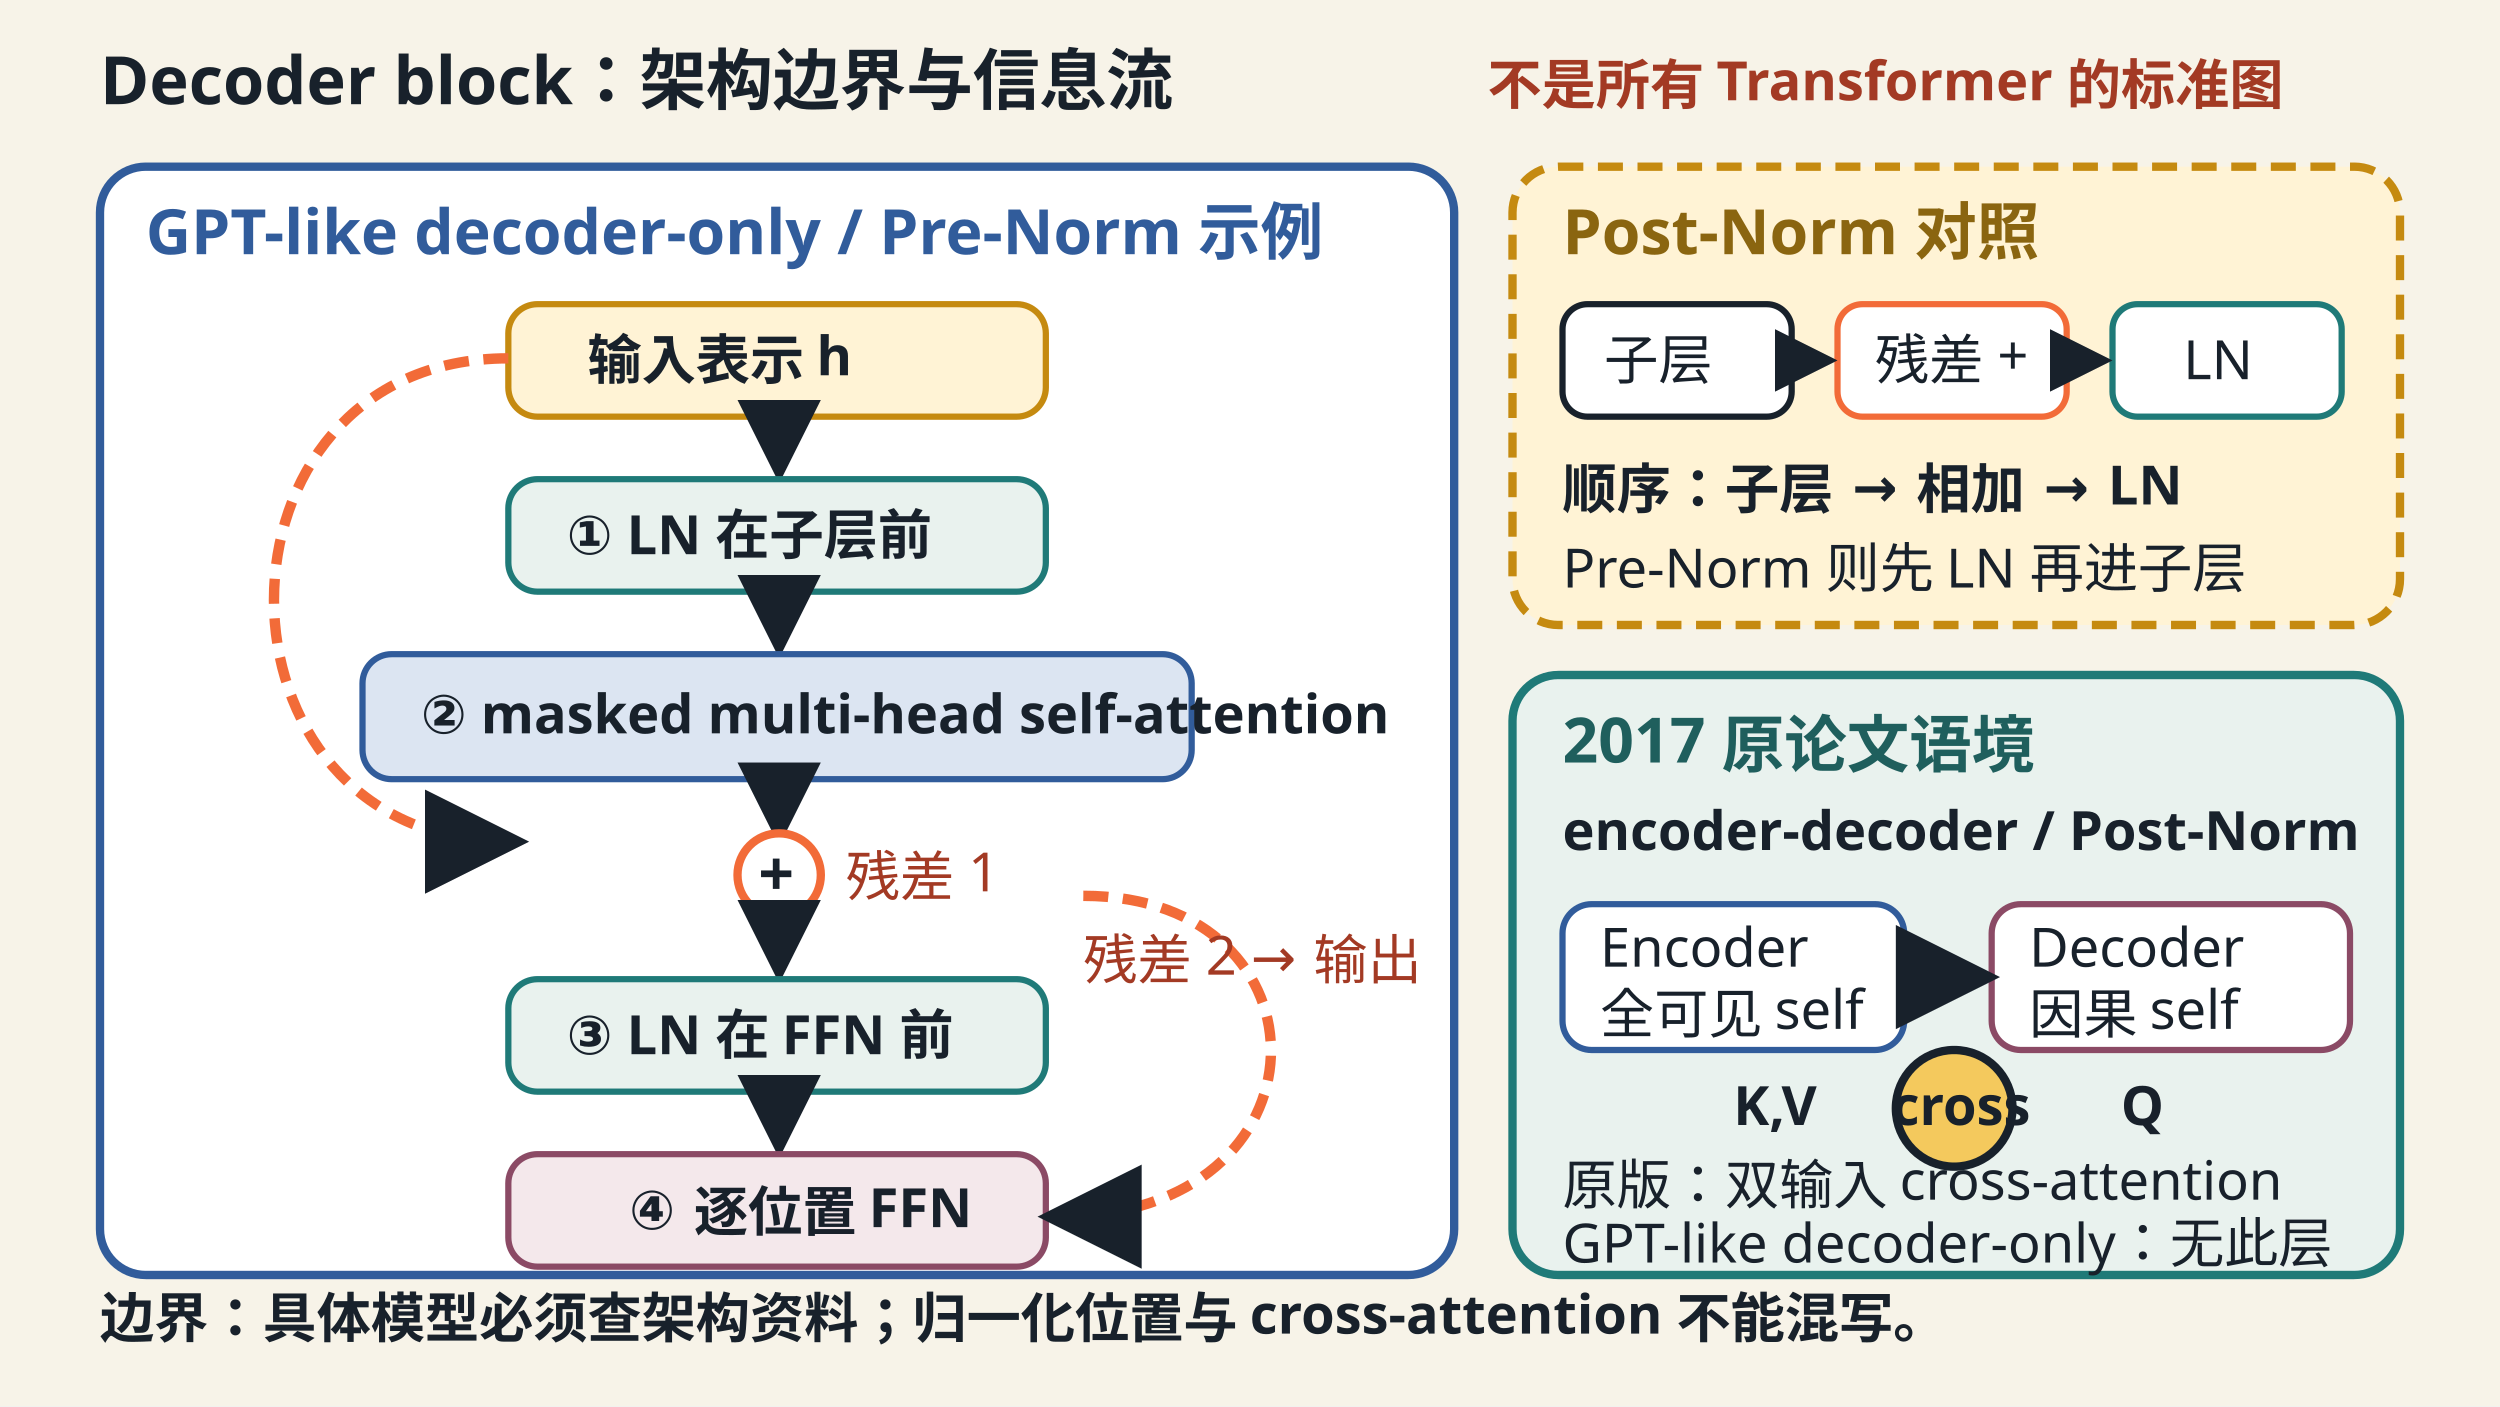
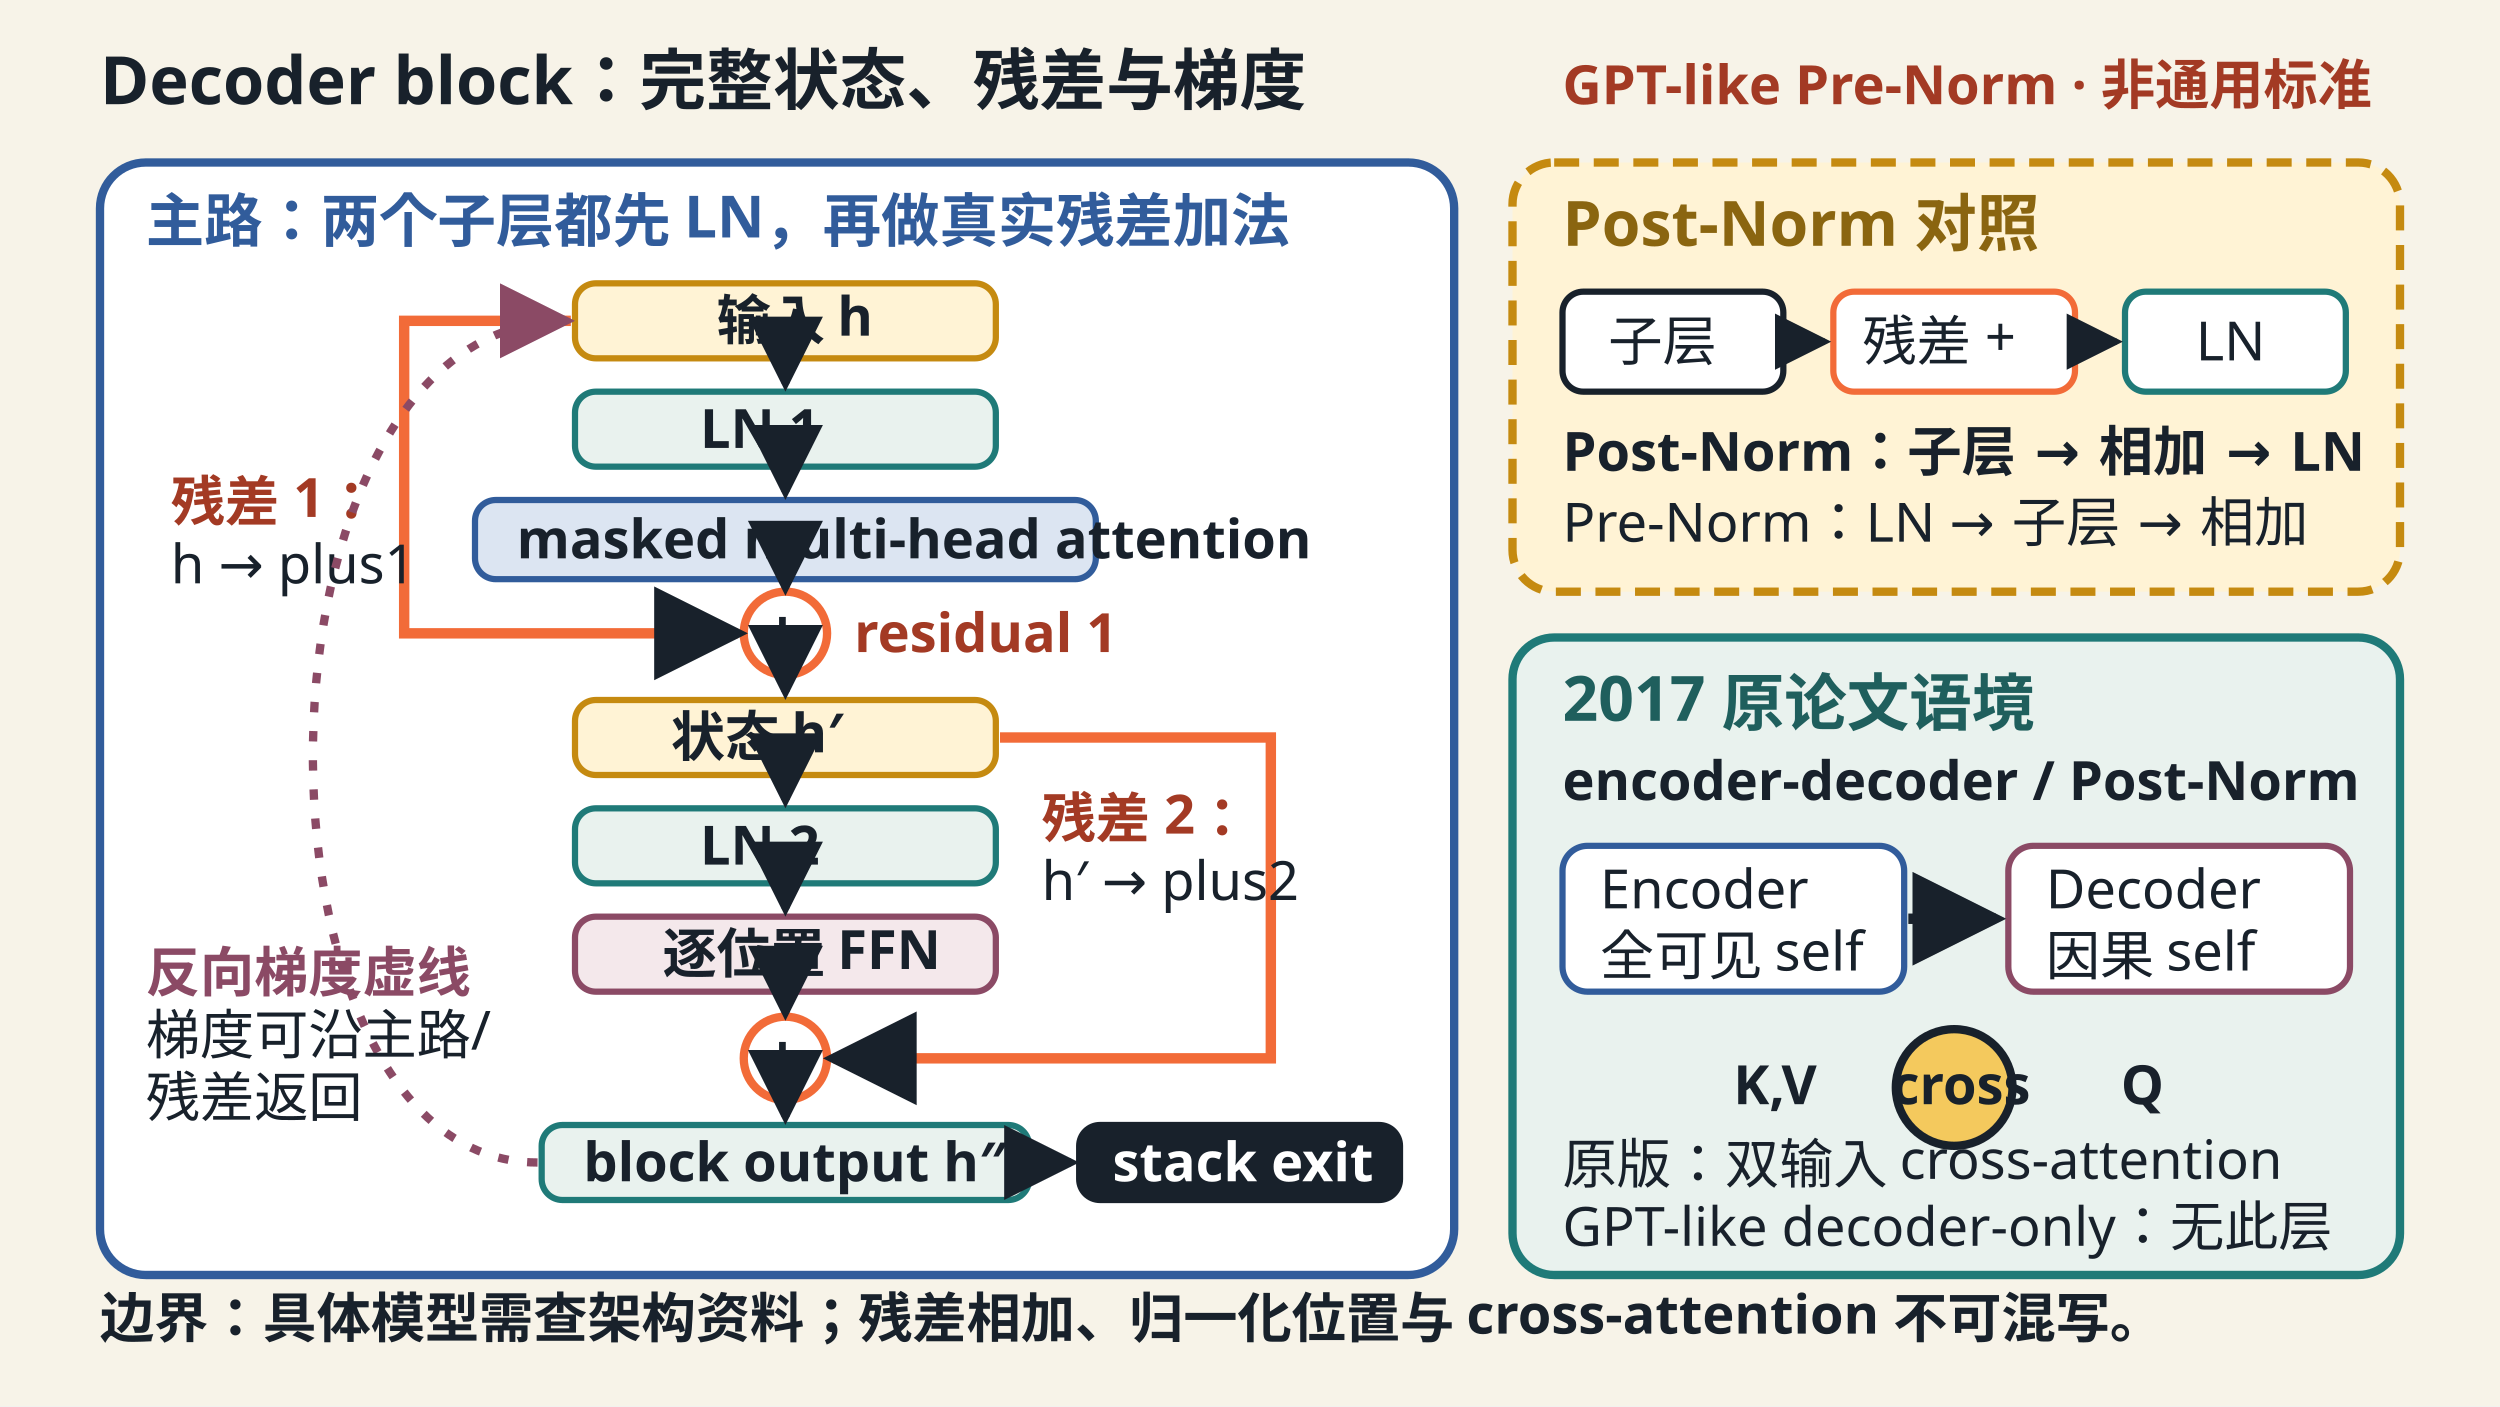
<svg xmlns="http://www.w3.org/2000/svg" width="1200" height="675" viewBox="0 0 1200 675" role="img" aria-labelledby="db-title db-desc">
  <defs>
-     <marker id="db-arrow" markerWidth="10" markerHeight="10" refX="8" refY="5" orient="auto">
-       <path d="M0 0 L10 5 L0 10 Z" fill="#18212B" />
+     <marker id="db-arrow" markerWidth="9" markerHeight="9" refX="8" refY="4.5" orient="auto">
+       <path d="M0 0 L9 4.5 L0 9 Z" fill="#18212B" />
+     </marker>
+     <marker id="db-gradient-arrow" markerWidth="9" markerHeight="9" refX="8" refY="4.5" orient="auto">
+       <path d="M0 0 L9 4.5 L0 9 Z" fill="#8B4A65" />
    </marker>
  </defs>
  <rect x="0" y="0" width="1200" height="675" fill="#F7F3E8" />
-   <text x="48" y="50" font-family="Trebuchet MS" font-size="32" font-weight="700" fill="#18212B">Decoder block：架构边界与信息流</text>
-   <text x="714" y="50" font-family="Trebuchet MS" font-size="26" font-weight="700" fill="#A33A24">不是所有 Transformer 的标准图</text>
-   <rect x="48" y="80" width="650" height="532" rx="22" fill="#FFFFFF" stroke="#315C9B" stroke-width="4" />
-   <text x="70" y="122" font-family="Trebuchet MS" font-size="30" font-weight="700" fill="#315C9B">GPT-like decoder-only / Pre-Norm 示例</text>
-   <rect x="244" y="146" width="258" height="54" rx="14" fill="#FFF3D5" stroke="#C58A10" stroke-width="3" />
-   <text x="282" y="182" font-family="Trebuchet MS" font-size="26" font-weight="700" fill="#18212B">输入表示 h</text>
-   <line x1="374" y1="202" x2="374" y2="224" stroke="#18212B" stroke-width="4" marker-end="url(#db-arrow)" />
-   <rect x="244" y="230" width="258" height="54" rx="14" fill="#E9F2EE" stroke="#1F7A78" stroke-width="3" />
-   <text x="272" y="266" font-family="Trebuchet MS" font-size="26" font-weight="700" fill="#18212B">① LN 在子层前</text>
-   <line x1="374" y1="286" x2="374" y2="308" stroke="#18212B" stroke-width="4" marker-end="url(#db-arrow)" />
-   <rect x="174" y="314" width="398" height="60" rx="14" fill="#DCE5F2" stroke="#315C9B" stroke-width="3" />
-   <text x="202" y="352" font-family="Trebuchet MS" font-size="26" font-weight="700" fill="#18212B">② masked multi-head self-attention</text>
-   <path d="M244 172 C94 172 94 404 244 404" fill="none" stroke="#F26B38" stroke-width="5" stroke-dasharray="12 7" marker-end="url(#db-arrow)" />
-   <line x1="374" y1="376" x2="374" y2="398" stroke="#18212B" stroke-width="4" marker-end="url(#db-arrow)" />
-   <circle cx="374" cy="420" r="20" fill="#FFFFFF" stroke="#F26B38" stroke-width="4" />
-   <text x="364" y="430" font-family="Trebuchet MS" font-size="30" font-weight="700" fill="#18212B">+</text>
-   <text x="406" y="430" font-family="Trebuchet MS" font-size="26" fill="#A33A24">残差 1</text>
-   <line x1="374" y1="442" x2="374" y2="464" stroke="#18212B" stroke-width="4" marker-end="url(#db-arrow)" />
-   <rect x="244" y="470" width="258" height="54" rx="14" fill="#E9F2EE" stroke="#1F7A78" stroke-width="3" />
-   <text x="272" y="506" font-family="Trebuchet MS" font-size="26" font-weight="700" fill="#18212B">③ LN 在 FFN 前</text>
-   <line x1="374" y1="526" x2="374" y2="548" stroke="#18212B" stroke-width="4" marker-end="url(#db-arrow)" />
-   <rect x="244" y="554" width="258" height="54" rx="14" fill="#F4E8EB" stroke="#8B4A65" stroke-width="3" />
-   <text x="302" y="590" font-family="Trebuchet MS" font-size="26" font-weight="700" fill="#18212B">④ 逐位置 FFN</text>
-   <path d="M520 430 C642 430 642 584 508 584" fill="none" stroke="#F26B38" stroke-width="5" stroke-dasharray="12 7" marker-end="url(#db-arrow)" />
-   <text x="520" y="470" font-family="Trebuchet MS" font-size="26" fill="#A33A24">残差 2 → 输出</text>
-   <rect x="726" y="80" width="426" height="220" rx="22" fill="#FFF3D5" stroke="#C58A10" stroke-width="4" stroke-dasharray="12 7" />
-   <text x="750" y="122" font-family="Trebuchet MS" font-size="30" font-weight="700" fill="#8A6510">Post-Norm 对照</text>
-   <rect x="750" y="146" width="110" height="54" rx="12" fill="#FFFFFF" stroke="#18212B" stroke-width="3" />
-   <rect x="882" y="146" width="110" height="54" rx="12" fill="#FFFFFF" stroke="#F26B38" stroke-width="3" />
-   <rect x="1014" y="146" width="110" height="54" rx="12" fill="#FFFFFF" stroke="#1F7A78" stroke-width="3" />
-   <text x="770" y="182" font-family="Trebuchet MS" font-size="26" fill="#18212B">子层</text>
-   <text x="900" y="182" font-family="Trebuchet MS" font-size="26" fill="#18212B">残差 +</text>
-   <text x="1048" y="182" font-family="Trebuchet MS" font-size="26" fill="#18212B">LN</text>
-   <line x1="862" y1="173" x2="876" y2="173" stroke="#18212B" stroke-width="3" marker-end="url(#db-arrow)" />
-   <line x1="994" y1="173" x2="1008" y2="173" stroke="#18212B" stroke-width="3" marker-end="url(#db-arrow)" />
-   <text x="750" y="244" font-family="Trebuchet MS" font-size="26" font-weight="700" fill="#18212B">顺序：子层 → 相加 → LN</text>
-   <text x="750" y="282" font-family="Trebuchet MS" font-size="26" fill="#18212B">Pre-Norm 则先 LN 再进子层</text>
-   <rect x="726" y="324" width="426" height="288" rx="22" fill="#E9F2EE" stroke="#1F7A78" stroke-width="4" />
-   <text x="750" y="366" font-family="Trebuchet MS" font-size="30" font-weight="700" fill="#1F5F5D">2017 原论文语境</text>
-   <text x="750" y="408" font-family="Trebuchet MS" font-size="26" font-weight="700" fill="#18212B">encoder-decoder / Post-Norm</text>
-   <rect x="750" y="434" width="164" height="70" rx="14" fill="#FFFFFF" stroke="#315C9B" stroke-width="3" />
-   <text x="768" y="464" font-family="Trebuchet MS" font-size="26" fill="#18212B">Encoder</text>
-   <text x="768" y="496" font-family="Trebuchet MS" font-size="26" fill="#18212B">全可见 self</text>
-   <rect x="956" y="434" width="172" height="70" rx="14" fill="#FFFFFF" stroke="#8B4A65" stroke-width="3" />
-   <text x="974" y="464" font-family="Trebuchet MS" font-size="26" fill="#18212B">Decoder</text>
-   <text x="974" y="496" font-family="Trebuchet MS" font-size="26" fill="#18212B">因果 self</text>
-   <line x1="916" y1="469" x2="950" y2="469" stroke="#18212B" stroke-width="5" marker-end="url(#db-arrow)" />
-   <circle cx="938" cy="532" r="28" fill="#F4C95D" stroke="#18212B" stroke-width="4" />
-   <text x="832" y="540" font-family="Trebuchet MS" font-size="26" font-weight="700" fill="#18212B">K,V</text>
-   <text x="908" y="540" font-family="Trebuchet MS" font-size="26" font-weight="700" fill="#18212B">cross</text>
-   <text x="1018" y="540" font-family="Trebuchet MS" font-size="26" font-weight="700" fill="#18212B">Q</text>
-   <text x="750" y="578" font-family="Trebuchet MS" font-size="26" fill="#18212B">原版：双输入 cross-attention</text>
-   <text x="750" y="606" font-family="Trebuchet MS" font-size="26" fill="#18212B">GPT-like decoder-only：无此层</text>
-   <text x="48" y="642" font-family="Trebuchet MS" font-size="26" font-weight="700" fill="#18212B">边界：具体模型必须查架构资料；归一化位置与 cross-attention 不能混写。</text>
+   <text x="48" y="50" font-family="Trebuchet MS" font-size="32" font-weight="700" fill="#18212B">Decoder block：完整状态、残差与梯度</text>
+   <text x="750" y="50" font-family="Trebuchet MS" font-size="26" font-weight="700" fill="#A33A24">GPT-like Pre-Norm · 非通用标准</text>
+   <rect x="48" y="78" width="650" height="534" rx="22" fill="#FFFFFF" stroke="#315C9B" stroke-width="4" />
+   <text x="70" y="116" font-family="Trebuchet MS" font-size="28" font-weight="700" fill="#315C9B">主路：两个子层都先 LN，再做真实残差加法</text>
+   <rect data-region="decoder-node" data-node="h" x="276" y="136" width="202" height="36" rx="10" fill="#FFF3D5" stroke="#C58A10" stroke-width="3" />
+   <text x="344" y="163" font-family="Trebuchet MS" font-size="26" font-weight="700" fill="#18212B">输入 h</text>
+   <rect data-region="decoder-node" data-node="ln1" x="276" y="188" width="202" height="36" rx="10" fill="#E9F2EE" stroke="#1F7A78" stroke-width="3" />
+   <text x="336" y="215" font-family="Trebuchet MS" font-size="26" font-weight="700" fill="#18212B">LN 1</text>
+   <rect data-region="decoder-node" data-node="masked-mha" x="228" y="240" width="298" height="38" rx="10" fill="#DCE5F2" stroke="#315C9B" stroke-width="3" />
+   <text x="248" y="268" font-family="Trebuchet MS" font-size="26" font-weight="700" fill="#18212B">masked multi-head attention</text>
+   <circle data-region="decoder-node" data-node="plus1" cx="377" cy="304" r="20" fill="#FFFFFF" stroke="#F26B38" stroke-width="4" />
+   <text x="367" y="314" font-family="Trebuchet MS" font-size="30" font-weight="700" fill="#18212B">+</text>
+   <text x="410" y="313" font-family="Trebuchet MS" font-size="26" font-weight="700" fill="#A33A24">residual 1</text>
+   <rect data-region="decoder-node" data-node="h-prime" x="276" y="336" width="202" height="36" rx="10" fill="#FFF3D5" stroke="#C58A10" stroke-width="3" />
+   <text x="322" y="363" font-family="Trebuchet MS" font-size="26" font-weight="700" fill="#18212B">状态 h′</text>
+   <rect data-region="decoder-node" data-node="ln2" x="276" y="388" width="202" height="36" rx="10" fill="#E9F2EE" stroke="#1F7A78" stroke-width="3" />
+   <text x="336" y="415" font-family="Trebuchet MS" font-size="26" font-weight="700" fill="#18212B">LN 2</text>
+   <rect data-region="decoder-node" data-node="ffn" x="276" y="440" width="202" height="36" rx="10" fill="#F4E8EB" stroke="#8B4A65" stroke-width="3" />
+   <text x="318" y="467" font-family="Trebuchet MS" font-size="26" font-weight="700" fill="#18212B">逐位置 FFN</text>
+   <circle data-region="decoder-node" data-node="plus2" cx="377" cy="508" r="20" fill="#FFFFFF" stroke="#F26B38" stroke-width="4" />
+   <text x="367" y="518" font-family="Trebuchet MS" font-size="30" font-weight="700" fill="#18212B">+</text>
+   <rect data-region="decoder-node" data-node="block-output" x="260" y="540" width="234" height="36" rx="10" fill="#E9F2EE" stroke="#1F7A78" stroke-width="3" />
+   <text x="280" y="567" font-family="Trebuchet MS" font-size="26" font-weight="700" fill="#18212B">block output h″</text>
+   <rect data-region="decoder-node" data-node="stack-exit" x="518" y="540" width="154" height="36" rx="10" fill="#18212B" stroke="#18212B" stroke-width="3" />
+   <text x="534" y="567" font-family="Trebuchet MS" font-size="26" font-weight="700" fill="#FFFFFF">stack exit</text>
+   <line data-region="decoder-edge" data-kind="main" data-from="h" data-to="ln1" x1="377" y1="174" x2="377" y2="184" stroke="#18212B" stroke-width="4" marker-end="url(#db-arrow)" />
+   <line data-region="decoder-edge" data-kind="main" data-from="ln1" data-to="masked-mha" x1="377" y1="226" x2="377" y2="236" stroke="#18212B" stroke-width="4" marker-end="url(#db-arrow)" />
+   <line data-region="decoder-edge" data-kind="main" data-from="masked-mha" data-to="plus1" x1="377" y1="280" x2="377" y2="282" stroke="#18212B" stroke-width="4" marker-end="url(#db-arrow)" />
+   <line data-region="decoder-edge" data-kind="main" data-from="plus1" data-to="h-prime" x1="377" y1="326" x2="377" y2="332" stroke="#18212B" stroke-width="4" marker-end="url(#db-arrow)" />
+   <line data-region="decoder-edge" data-kind="main" data-from="h-prime" data-to="ln2" x1="377" y1="374" x2="377" y2="384" stroke="#18212B" stroke-width="4" marker-end="url(#db-arrow)" />
+   <line data-region="decoder-edge" data-kind="main" data-from="ln2" data-to="ffn" x1="377" y1="426" x2="377" y2="436" stroke="#18212B" stroke-width="4" marker-end="url(#db-arrow)" />
+   <line data-region="decoder-edge" data-kind="main" data-from="ffn" data-to="plus2" x1="377" y1="478" x2="377" y2="486" stroke="#18212B" stroke-width="4" marker-end="url(#db-arrow)" />
+   <line data-region="decoder-edge" data-kind="main" data-from="plus2" data-to="block-output" x1="377" y1="530" x2="377" y2="536" stroke="#18212B" stroke-width="4" marker-end="url(#db-arrow)" />
+   <line data-region="decoder-edge" data-kind="main" data-from="block-output" data-to="stack-exit" x1="496" y1="558" x2="514" y2="558" stroke="#18212B" stroke-width="4" marker-end="url(#db-arrow)" />
+   <path data-region="decoder-edge" data-kind="residual" data-from="h" data-to="plus1" d="M274 154 H194 V304 H354" fill="none" stroke="#F26B38" stroke-width="5" marker-end="url(#db-arrow)" />
+   <text x="82" y="250" font-family="Trebuchet MS" font-size="26" font-weight="700" fill="#A33A24">残差 1：</text>
+   <text x="82" y="280" font-family="Trebuchet MS" font-size="26" fill="#18212B">h → plus1</text>
+   <path data-region="decoder-edge" data-kind="residual" data-from="h-prime" data-to="plus2" d="M480 354 H610 V508 H400" fill="none" stroke="#F26B38" stroke-width="5" marker-end="url(#db-arrow)" />
+   <text x="500" y="402" font-family="Trebuchet MS" font-size="26" font-weight="700" fill="#A33A24">残差 2：</text>
+   <text x="500" y="432" font-family="Trebuchet MS" font-size="26" fill="#18212B">h′ → plus2</text>
+   <path data-region="decoder-edge" data-kind="gradient" data-direction="reverse" data-from="block-output" data-to="h" d="M258 558 C112 558 112 154 272 154" fill="none" stroke="#8B4A65" stroke-width="4" stroke-dasharray="5 9" marker-end="url(#db-gradient-arrow)" />
+   <text x="70" y="476" font-family="Trebuchet MS" font-size="26" font-weight="700" fill="#8B4A65">反向梯度虚线</text>
+   <text x="70" y="506" font-family="Trebuchet MS" font-size="26" fill="#18212B">梯度可沿主路/</text>
+   <text x="70" y="536" font-family="Trebuchet MS" font-size="26" fill="#18212B">残差返回</text>
+   <rect x="726" y="78" width="426" height="206" rx="20" fill="#FFF3D5" stroke="#C58A10" stroke-width="4" stroke-dasharray="12 7" />
+   <text x="750" y="118" font-family="Trebuchet MS" font-size="30" font-weight="700" fill="#8A6510">Post-Norm 对照</text>
+   <rect x="750" y="140" width="106" height="48" rx="10" fill="#FFFFFF" stroke="#18212B" stroke-width="3" />
+   <rect x="880" y="140" width="116" height="48" rx="10" fill="#FFFFFF" stroke="#F26B38" stroke-width="3" />
+   <rect x="1020" y="140" width="106" height="48" rx="10" fill="#FFFFFF" stroke="#1F7A78" stroke-width="3" />
+   <text x="772" y="173" font-family="Trebuchet MS" font-size="26" fill="#18212B">子层</text>
+   <text x="894" y="173" font-family="Trebuchet MS" font-size="26" fill="#18212B">残差 +</text>
+   <text x="1054" y="173" font-family="Trebuchet MS" font-size="26" fill="#18212B">LN</text>
+   <line x1="858" y1="164" x2="876" y2="164" stroke="#18212B" stroke-width="3" marker-end="url(#db-arrow)" />
+   <line x1="998" y1="164" x2="1016" y2="164" stroke="#18212B" stroke-width="3" marker-end="url(#db-arrow)" />
+   <text x="750" y="226" font-family="Trebuchet MS" font-size="26" font-weight="700" fill="#18212B">Post-Norm：子层 → 相加 → LN</text>
+   <text x="750" y="260" font-family="Trebuchet MS" font-size="26" fill="#18212B">Pre-Norm：LN → 子层 → 相加</text>
+   <rect x="726" y="306" width="426" height="306" rx="20" fill="#E9F2EE" stroke="#1F7A78" stroke-width="4" />
+   <text x="750" y="346" font-family="Trebuchet MS" font-size="30" font-weight="700" fill="#1F5F5D">2017 原论文语境</text>
+   <text x="750" y="384" font-family="Trebuchet MS" font-size="26" font-weight="700" fill="#18212B">encoder-decoder / Post-Norm</text>
+   <rect x="750" y="406" width="164" height="70" rx="12" fill="#FFFFFF" stroke="#315C9B" stroke-width="3" />
+   <text x="768" y="436" font-family="Trebuchet MS" font-size="26" fill="#18212B">Encoder</text>
+   <text x="768" y="468" font-family="Trebuchet MS" font-size="26" fill="#18212B">全可见 self</text>
+   <rect x="964" y="406" width="164" height="70" rx="12" fill="#FFFFFF" stroke="#8B4A65" stroke-width="3" />
+   <text x="982" y="436" font-family="Trebuchet MS" font-size="26" fill="#18212B">Decoder</text>
+   <text x="982" y="468" font-family="Trebuchet MS" font-size="26" fill="#18212B">因果 self</text>
+   <line x1="916" y1="441" x2="958" y2="441" stroke="#18212B" stroke-width="5" marker-end="url(#db-arrow)" />
+   <circle cx="938" cy="522" r="28" fill="#F4C95D" stroke="#18212B" stroke-width="4" />
+   <text x="832" y="530" font-family="Trebuchet MS" font-size="26" font-weight="700" fill="#18212B">K,V</text>
+   <text x="908" y="530" font-family="Trebuchet MS" font-size="26" font-weight="700" fill="#18212B">cross</text>
+   <text x="1018" y="530" font-family="Trebuchet MS" font-size="26" font-weight="700" fill="#18212B">Q</text>
+   <text x="750" y="568" font-family="Trebuchet MS" font-size="26" fill="#18212B">原版：双输入 cross-attention</text>
+   <text x="750" y="598" font-family="Trebuchet MS" font-size="26" fill="#18212B">GPT-like decoder-only：无此层</text>
+   <text x="48" y="642" font-family="Trebuchet MS" font-size="26" font-weight="700" fill="#18212B">边界：具体模型需查架构资料；残差相加、归一化位置与 cross-attention 不可混写。</text>
</svg>
